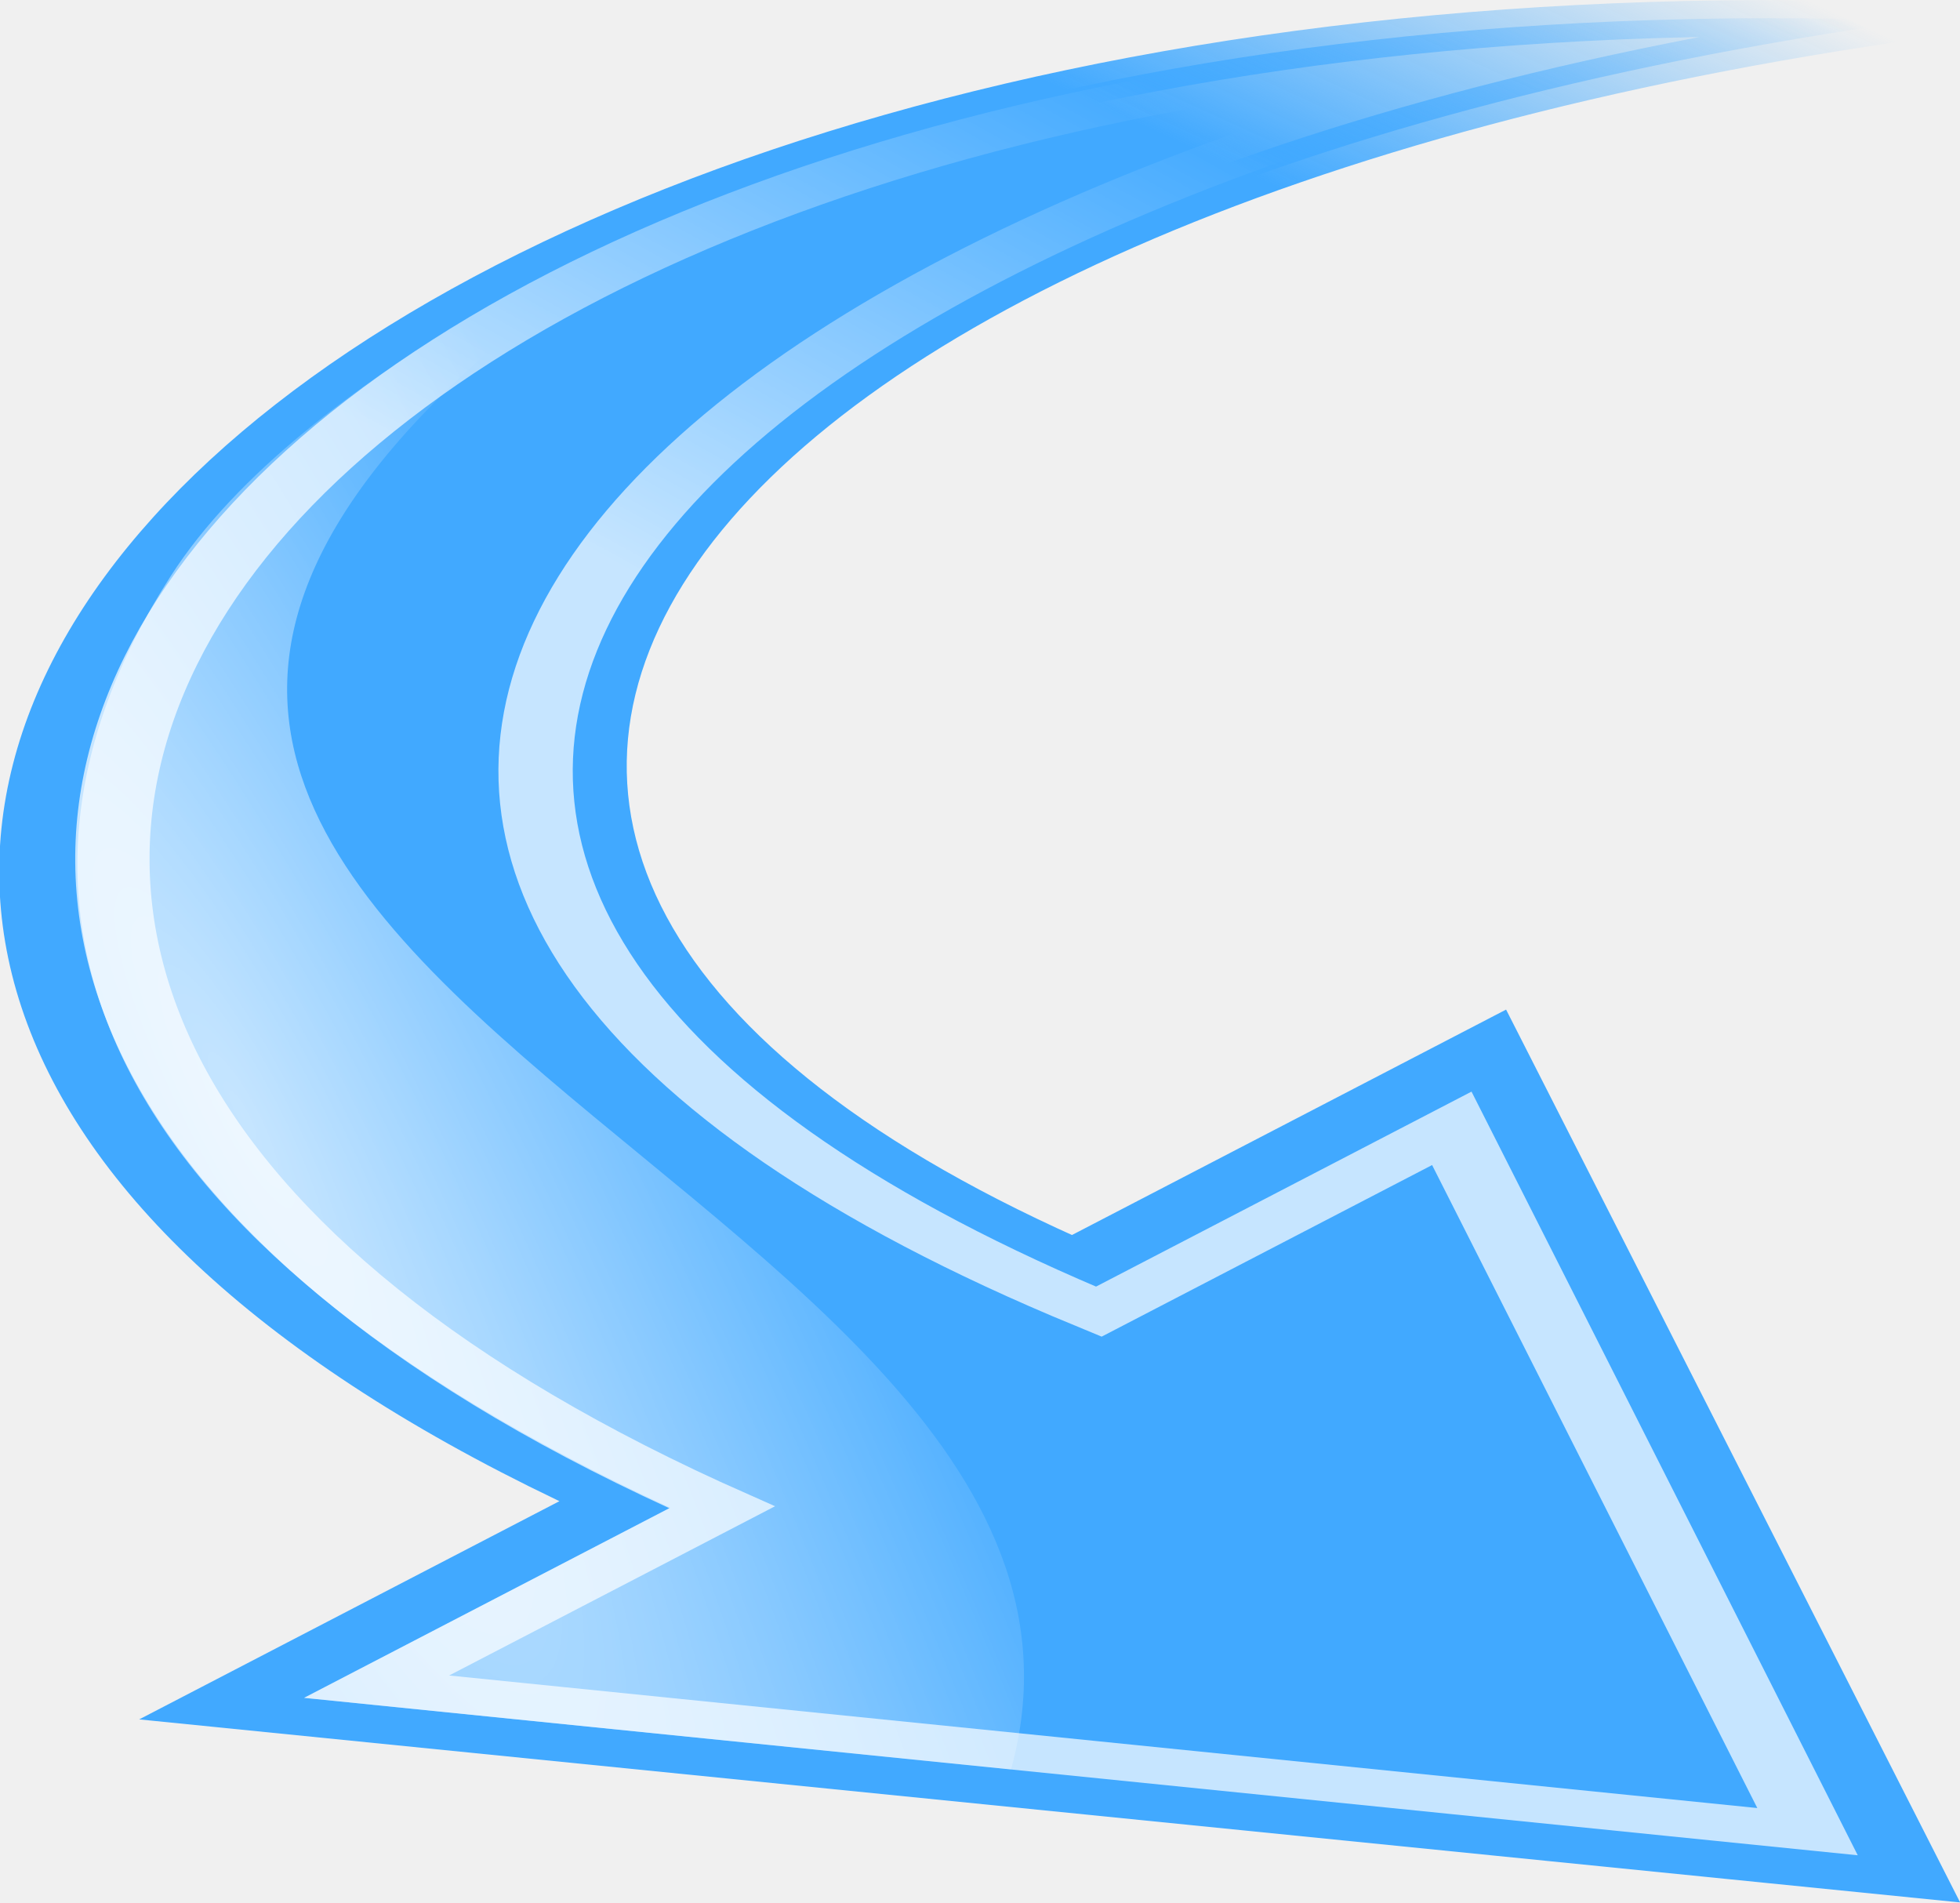
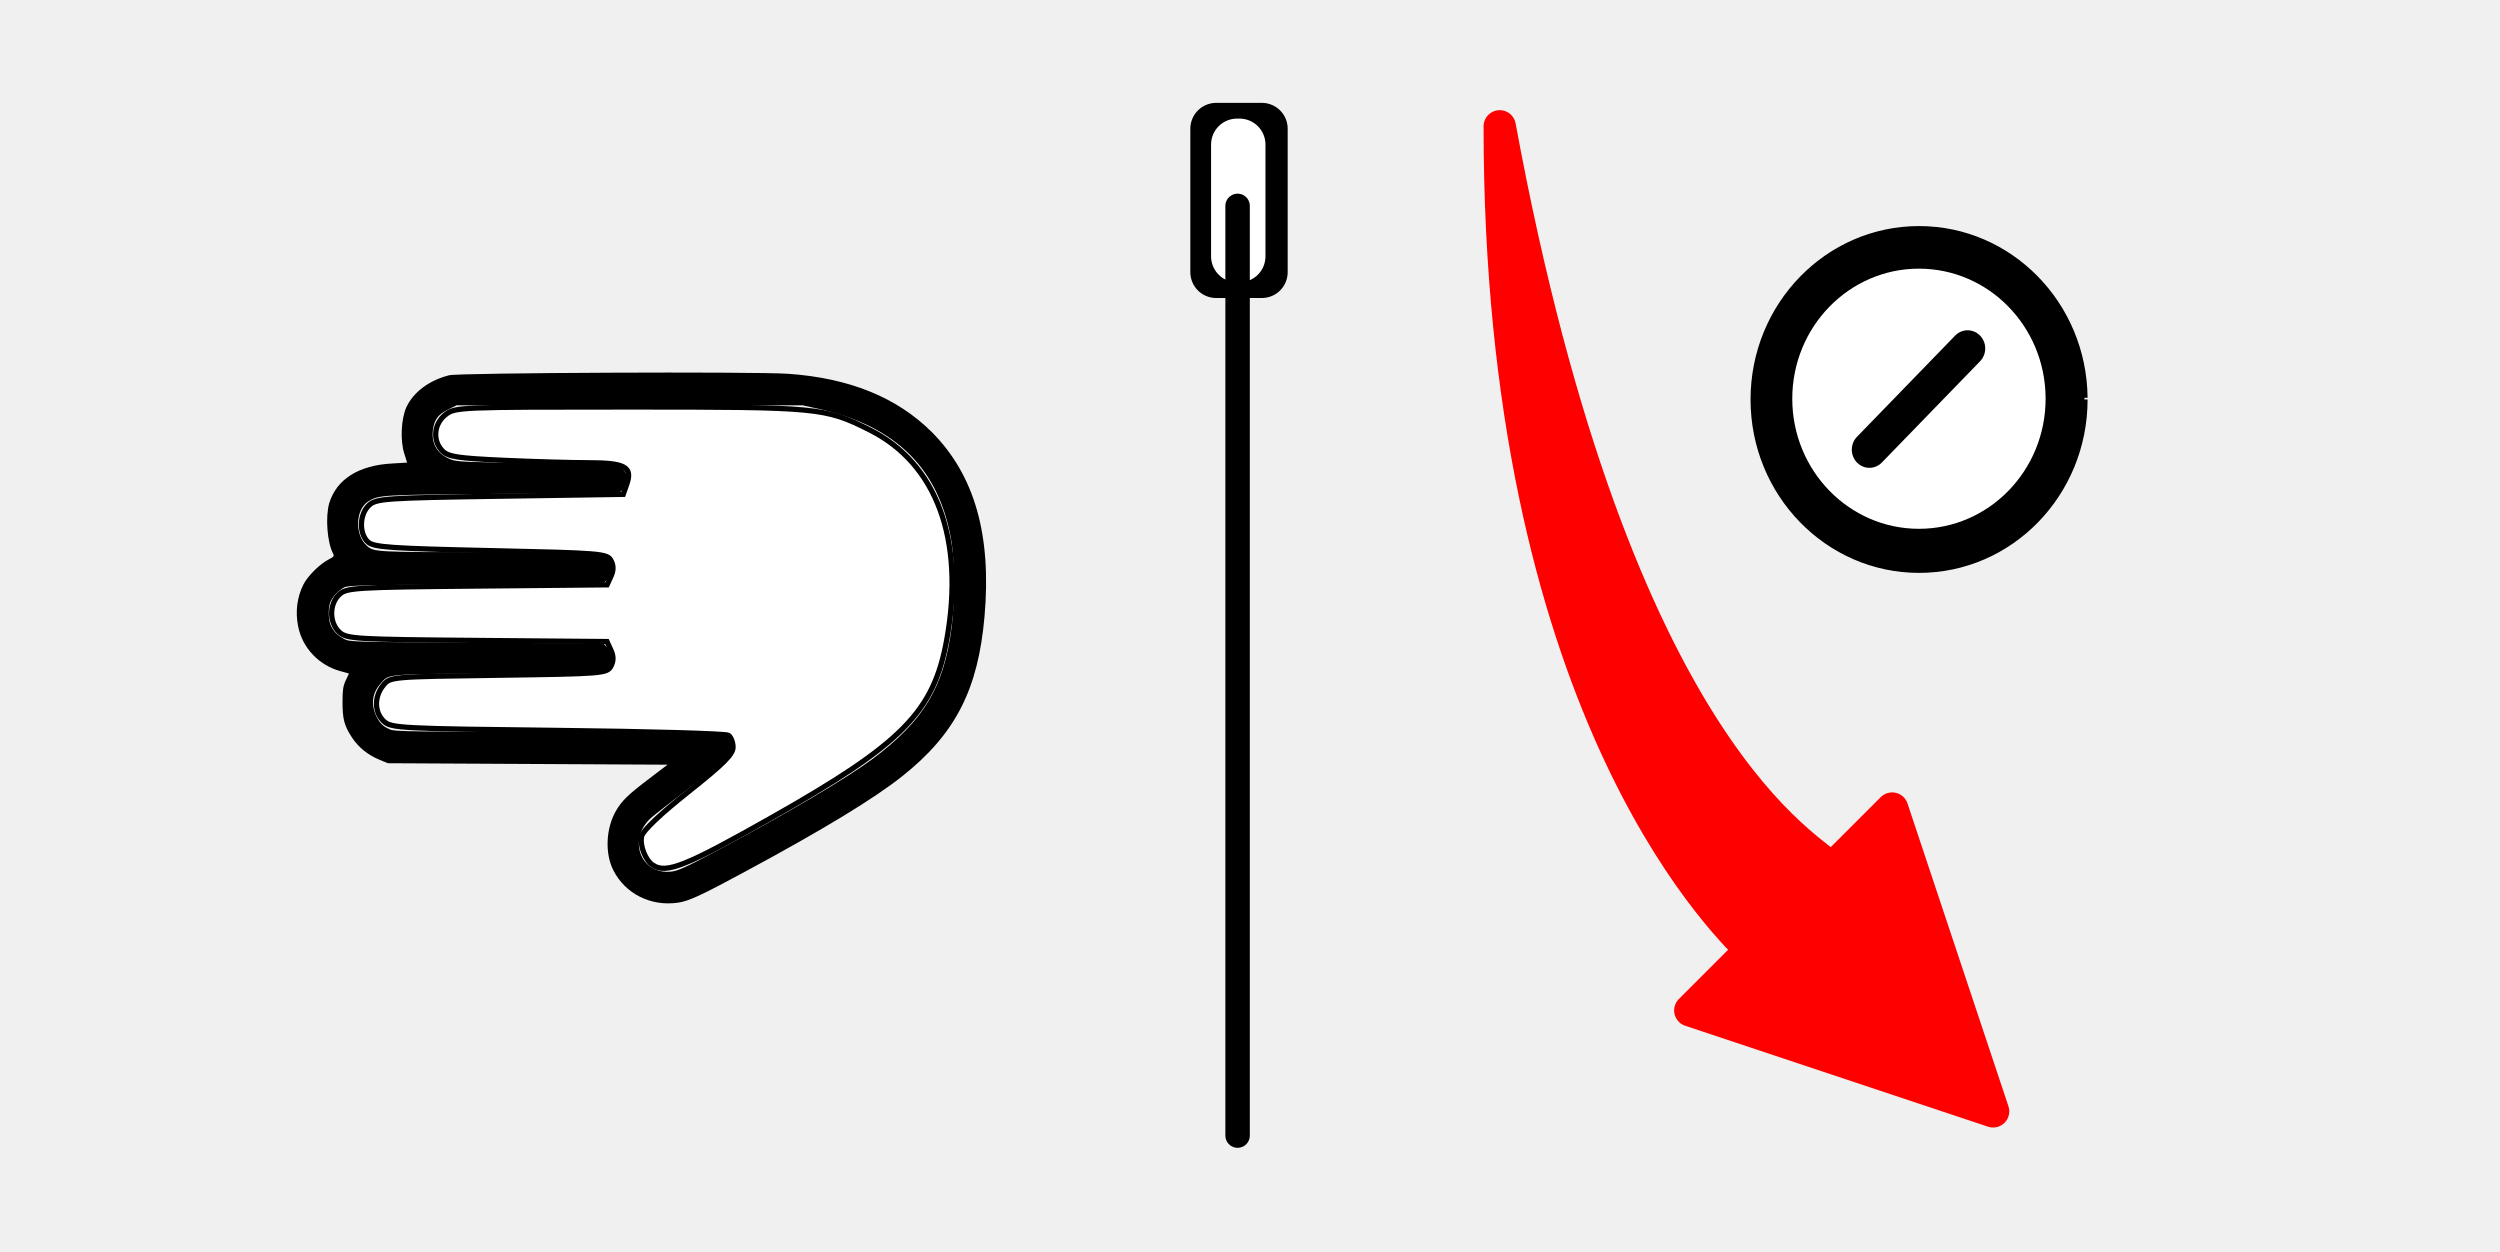
- <svg xmlns="http://www.w3.org/2000/svg" xmlns:xlink="http://www.w3.org/1999/xlink" width="203.767" height="197.76" id="svg2" version="1.0">
+ <svg xmlns="http://www.w3.org/2000/svg" width="1001.126" height="501.157" id="svg2" version="1.1">
  <defs id="defs4">
-     <linearGradient xlink:href="#linearGradient2308" id="linearGradient5196" gradientUnits="userSpaceOnUse" gradientTransform="matrix(-7.228913,-5.80752,-4.077291,5.07521,759.7605,460.2632)" x1="26.5" y1="51.3" x2="26.5" y2="61.618" />
-     <linearGradient id="linearGradient2308">
-       <stop id="stop2310" offset="0" style="stop-color:#41a9ff;stop-opacity:1;" />
-       <stop id="stop2312" offset="1" style="stop-color:#41a9ff;stop-opacity:0;" />
-     </linearGradient>
-     <linearGradient xlink:href="#linearGradient2316" id="linearGradient5198" gradientUnits="userSpaceOnUse" gradientTransform="matrix(-7.228913,-5.80752,-4.077291,5.07521,759.7605,460.2632)" x1="26.5" y1="51.3" x2="26.5" y2="61.618" />
-     <linearGradient id="linearGradient2316">
-       <stop id="stop2318" offset="0" style="stop-color:#41a9ff;stop-opacity:1;" />
-       <stop id="stop2320" offset="1" style="stop-color:#41a9ff;stop-opacity:0;" />
-     </linearGradient>
-     <linearGradient xlink:href="#linearGradient2187" id="linearGradient5200" gradientUnits="userSpaceOnUse" gradientTransform="matrix(4.778283,-5.94777,8.471751,6.805984,205.3838,466.6789)" x1="16.902" y1="12.175" x2="2.705" y2="14.088" />
-     <linearGradient id="linearGradient2187">
-       <stop style="stop-color:#ffffff;stop-opacity:1;" offset="0" id="stop2189" />
-       <stop style="stop-color:#ffffff;stop-opacity:0;" offset="1" id="stop2191" />
-     </linearGradient>
-     <radialGradient xlink:href="#linearGradient2326" id="radialGradient5202" gradientUnits="userSpaceOnUse" gradientTransform="matrix(3.234762,0.3292483,-0.04021934,0.3951426,-1016.175,204.9602)" cx="456.521" cy="28.498" fx="456.521" fy="28.498" r="168.075" />
-     <linearGradient id="linearGradient2326">
-       <stop id="stop2328" offset="0" style="stop-color:#ffffff;stop-opacity:1;" />
-       <stop id="stop2330" offset="1" style="stop-color:#ffffff;stop-opacity:0;" />
-     </linearGradient>
-     <radialGradient r="168.075" fy="28.498" fx="456.521" cy="28.498" cx="456.521" gradientTransform="matrix(3.234762,0.3292483,-0.04021934,0.3951426,-1016.175,204.9602)" gradientUnits="userSpaceOnUse" id="radialGradient4486" xlink:href="#linearGradient2326" />
-     <linearGradient xlink:href="#linearGradient2308" id="linearGradient5320" gradientUnits="userSpaceOnUse" gradientTransform="matrix(-7.228913,-5.80752,-4.077291,5.07521,759.7605,460.2632)" x1="26.5" y1="51.3" x2="26.5" y2="61.618" />
-     <linearGradient xlink:href="#linearGradient2316" id="linearGradient5322" gradientUnits="userSpaceOnUse" gradientTransform="matrix(-7.228913,-5.80752,-4.077291,5.07521,759.7605,460.2632)" x1="26.5" y1="51.3" x2="26.5" y2="61.618" />
-     <linearGradient xlink:href="#linearGradient2187" id="linearGradient5324" gradientUnits="userSpaceOnUse" gradientTransform="matrix(4.778283,-5.94777,8.471751,6.805984,205.3838,466.6789)" x1="16.902" y1="12.175" x2="2.705" y2="14.088" />
-     <radialGradient xlink:href="#linearGradient2326" id="radialGradient5326" gradientUnits="userSpaceOnUse" gradientTransform="matrix(3.234762,0.3292483,-0.04021934,0.3951426,-1016.175,204.9602)" cx="456.521" cy="28.498" fx="456.521" fy="28.498" r="168.075" />
-     <radialGradient xlink:href="#linearGradient2326" id="radialGradient5329" gradientUnits="userSpaceOnUse" gradientTransform="matrix(3.234762,0.3292483,-0.04021934,0.3951426,-1057.371,94.40933)" cx="456.521" cy="28.498" fx="456.521" fy="28.498" r="168.075" />
-     <linearGradient xlink:href="#linearGradient2187" id="linearGradient5332" gradientUnits="userSpaceOnUse" gradientTransform="matrix(4.778283,-5.94777,8.471751,6.805984,164.1874,356.128)" x1="16.902" y1="12.175" x2="2.705" y2="14.088" />
-     <linearGradient xlink:href="#linearGradient2308" id="linearGradient5335" gradientUnits="userSpaceOnUse" gradientTransform="matrix(-7.228913,-5.80752,-4.077291,5.07521,718.5642,349.7123)" x1="26.5" y1="51.3" x2="26.5" y2="61.618" />
-     <linearGradient xlink:href="#linearGradient2316" id="linearGradient5337" gradientUnits="userSpaceOnUse" gradientTransform="matrix(-7.228913,-5.80752,-4.077291,5.07521,718.5642,349.7123)" x1="26.5" y1="51.3" x2="26.5" y2="61.618" />
-     <linearGradient xlink:href="#linearGradient2308-7" id="linearGradient5344-1" gradientUnits="userSpaceOnUse" gradientTransform="matrix(-7.228913,-5.80752,-4.077291,5.07521,718.5642,349.7123)" x1="26.5" y1="51.3" x2="26.5" y2="61.618" />
-     <linearGradient id="linearGradient2308-7">
-       <stop id="stop2310-4" offset="0" style="stop-color:#41a9ff;stop-opacity:1;" />
-       <stop id="stop2312-0" offset="1" style="stop-color:#41a9ff;stop-opacity:0;" />
-     </linearGradient>
-     <linearGradient xlink:href="#linearGradient2316-4" id="linearGradient5346-9" gradientUnits="userSpaceOnUse" gradientTransform="matrix(-7.228913,-5.80752,-4.077291,5.07521,718.5642,349.7123)" x1="26.5" y1="51.3" x2="26.5" y2="61.618" />
-     <linearGradient id="linearGradient2316-4">
-       <stop id="stop2318-8" offset="0" style="stop-color:#41a9ff;stop-opacity:1;" />
-       <stop id="stop2320-8" offset="1" style="stop-color:#41a9ff;stop-opacity:0;" />
-     </linearGradient>
-     <linearGradient xlink:href="#linearGradient2187-4" id="linearGradient5348-2" gradientUnits="userSpaceOnUse" gradientTransform="matrix(4.778283,-5.94777,8.471751,6.805984,164.1874,356.128)" x1="16.902" y1="12.175" x2="2.705" y2="14.088" />
-     <linearGradient id="linearGradient2187-4">
-       <stop style="stop-color:#ffffff;stop-opacity:1;" offset="0" id="stop2189-5" />
-       <stop style="stop-color:#ffffff;stop-opacity:0;" offset="1" id="stop2191-5" />
-     </linearGradient>
-     <radialGradient xlink:href="#linearGradient2326-7" id="radialGradient5350-1" gradientUnits="userSpaceOnUse" gradientTransform="matrix(3.234762,0.3292483,-0.04021934,0.3951426,-1057.371,94.40933)" cx="456.521" cy="28.498" fx="456.521" fy="28.498" r="168.075" />
-     <linearGradient id="linearGradient2326-7">
-       <stop id="stop2328-1" offset="0" style="stop-color:#ffffff;stop-opacity:1;" />
-       <stop id="stop2330-1" offset="1" style="stop-color:#ffffff;stop-opacity:0;" />
-     </linearGradient>
-     <linearGradient id="linearGradient2308-2">
-       <stop id="stop2310-3" offset="0" style="stop-color:#41a9ff;stop-opacity:1;" />
-       <stop id="stop2312-2" offset="1" style="stop-color:#41a9ff;stop-opacity:0;" />
-     </linearGradient>
-     <linearGradient id="linearGradient2316-1">
-       <stop id="stop2318-6" offset="0" style="stop-color:#41a9ff;stop-opacity:1;" />
-       <stop id="stop2320-85" offset="1" style="stop-color:#41a9ff;stop-opacity:0;" />
-     </linearGradient>
-     <linearGradient id="linearGradient2308-7-4">
-       <stop id="stop2310-4-1" offset="0" style="stop-color:#41a9ff;stop-opacity:1;" />
-       <stop id="stop2312-0-1" offset="1" style="stop-color:#41a9ff;stop-opacity:0;" />
-     </linearGradient>
-     <linearGradient id="linearGradient2316-4-8">
-       <stop id="stop2318-8-7" offset="0" style="stop-color:#41a9ff;stop-opacity:1;" />
-       <stop id="stop2320-8-4" offset="1" style="stop-color:#41a9ff;stop-opacity:0;" />
-     </linearGradient>
-     <linearGradient id="linearGradient2308-0">
-       <stop id="stop2310-2" offset="0" style="stop-color:#41a9ff;stop-opacity:1;" />
-       <stop id="stop2312-4" offset="1" style="stop-color:#41a9ff;stop-opacity:0;" />
-     </linearGradient>
-     <linearGradient id="linearGradient2316-6">
-       <stop id="stop2318-5" offset="0" style="stop-color:#41a9ff;stop-opacity:1;" />
-       <stop id="stop2320-0" offset="1" style="stop-color:#41a9ff;stop-opacity:0;" />
+     <linearGradient id="linearGradient3990">
+       <stop style="stop-color:#ff0000;stop-opacity:0;" offset="0" id="stop3992" />
+       <stop style="stop-color:#ff0000;stop-opacity:1;" offset="1" id="stop3994" />
    </linearGradient>
  </defs>
-   <g id="layer1" transform="translate(-142.4931,-190.419)">
-     <g id="g4168-5" transform="matrix(0,0.4854057,0.9944479,0,-89.51008,97.20002)">
-       <g transform="matrix(0.9902902,0.1390156,-0.1390156,0.9902902,52.35573,-52.93357)" id="g5339-2">
-         <path style="color:#000000;fill:url(#linearGradient5344-1);fill-opacity:1;fill-rule:nonzero;stroke:url(#linearGradient5346-9);stroke-width:7.77;stroke-linecap:butt;stroke-linejoin:miter;stroke-miterlimit:4;stroke-opacity:1;stroke-dasharray:none;stroke-dashoffset:0;marker:none;visibility:visible;display:block;overflow:visible" d="M 210.336,461.537 C 174.1,294.351 366.423,171.61 505.229,282.69 l 38.226,-47.582 60.877,170.716 -182.723,-19.048 39.421,-49.069 c -99.272,-84.646 -231.147,-14.447 -250.694,123.831 z" id="path1432-7" />
-         <path id="path2177-6" d="M 210.974,429.601 C 203.049,279.729 381.684,188.363 508.266,293.917 l 33.022,-41.105 51.547,143.823 -154.326,-15.889 33.75,-42.011 c -99.722,-89.177 -221.825,-32.556 -261.286,90.865 z" style="opacity:0.699;color:#000000;fill:none;stroke:url(#linearGradient5348-2);stroke-width:7.77;stroke-linecap:butt;stroke-linejoin:miter;stroke-miterlimit:10;stroke-opacity:1;stroke-dasharray:none;stroke-dashoffset:0;marker:none;visibility:visible;display:block;overflow:visible" />
-         <path style="font-size:medium;font-style:normal;font-variant:normal;font-weight:normal;font-stretch:normal;text-indent:0;text-align:start;text-decoration:none;line-height:normal;letter-spacing:normal;word-spacing:normal;text-transform:none;direction:ltr;block-progression:tb;writing-mode:lr-tb;text-anchor:start;baseline-shift:baseline;opacity:0.699;color:#000000;fill:url(#radialGradient5350-1);fill-opacity:1;stroke:none;stroke-width:8.266;marker:none;visibility:visible;display:block;overflow:visible;enable-background:accumulate;font-family:Sans;-inkscape-font-specification:Sans" d="m 542.608,244.978 -4.347,5.405 -30.637,38.157 C 443.651,237.473 370.073,232.713 302.846,264.524 c -42.237,19.986 -68.639,61.563 -68.639,61.563 138.433,-132.939 204.765,26.088 333.846,-10.057 z" id="path9796-1" />
-       </g>
+   <g id="layer1" transform="translate(0.5632111,-301.7804)">
+     <g style="fill:#000000;stroke:none" transform="matrix(0,-0.05849614,-0.05849614,0,405.9758,703.0547)" id="g6">
+       <path d="m 2573,4909 c -146,-28 -266,-140 -307,-287 l -17,-61 -47,22 c -38,18 -66,22 -147,22 -118,0 -161,-11 -243,-64 -68,-45 -121,-109 -154,-191 l -23,-55 -5,-958 -5,-957 -99,130 c -106,140 -148,183 -217,223 -119,69 -291,77 -407,18 -160,-81 -248,-255 -222,-440 10,-75 50,-161 215,-466 286,-531 499,-881 652,-1073 288,-362 591,-518 1093,-562 559,-49 969,69 1262,361 238,239 370,565 399,984 16,236 7,2252 -10,2320 -35,138 -116,245 -219,293 -79,36 -229,43 -318,14 l -61,-19 -6,101 c -12,231 -108,382 -272,432 -93,27 -269,14 -344,-26 -18,-9 -23,-6 -40,28 -31,62 -114,145 -173,175 -85,43 -186,56 -285,36 z m 164,-220 c 35,-13 79,-54 101,-94 15,-27 17,-114 22,-902 l 5,-873 27,-27 c 22,-22 36,-27 77,-27 28,0 57,6 67,15 44,36 44,39 44,822 0,778 0,787 44,836 75,84 249,78 304,-11 44,-72 45,-85 51,-920 l 6,-797 21,-22 c 13,-13 39,-23 66,-26 40,-5 49,-2 79,25 l 34,30 5,549 c 5,494 8,553 24,595 35,93 108,137 205,124 69,-10 102,-34 136,-101 l 30,-60 0,-1185 0,-1185 -23,-105 C 3944,812 3646,515 3145,435 c -130,-21 -418,-21 -580,0 -411,54 -637,190 -899,539 -132,177 -366,573 -630,1068 -115,215 -138,267 -143,313 -22,210 221,301 368,138 19,-21 117,-147 218,-280 211,-279 234,-298 312,-257 62,31 59,-21 59,1184 0,968 2,1105 15,1137 20,48 41,71 85,93 81,42 162,34 226,-22 73,-64 68,-13 74,-810 l 5,-718 28,-27 c 39,-40 105,-40 144,0 l 28,27 5,868 c 5,863 5,867 26,907 25,45 46,67 89,89 35,18 121,21 162,5 z" id="path8" />
    </g>
+     <g id="g3789" transform="matrix(0.6740011,0,0,0.6948268,464.5279,-26.43832)">
+       <path transform="matrix(2.673692,0,0,2.779154,-674.7828,-280.4475)" d="m 457.486,353.724 c 0,19.472 -16.451,35.257 -36.745,35.257 -20.294,0 -36.745,-15.785 -36.745,-35.257 0,-19.472 16.451,-35.257 36.745,-35.257 20.156,0 36.549,15.579 36.744,34.917" id="path2996" style="fill:#000000;fill-opacity:1;stroke:#000000;stroke-width:1.407;stroke-miterlimit:4;stroke-opacity:1;stroke-dasharray:none" />
+       <path transform="matrix(2.048076,0,0,2.126286,-411.6381,-49.94259)" d="m 457.486,353.724 c 0,19.472 -16.451,35.257 -36.745,35.257 -20.294,0 -36.745,-15.785 -36.745,-35.257 0,-19.472 16.451,-35.257 36.745,-35.257 20.156,0 36.549,15.579 36.744,34.917" id="path2996-1" style="fill:#ffffff;fill-opacity:1;stroke:none" />
+       <path id="path3787" d="m 420.642,731.535 58.346,-58.346" style="fill:none;stroke:#000000;stroke-width:20.931;stroke-linecap:round;stroke-linejoin:miter;stroke-miterlimit:4;stroke-opacity:1;stroke-dasharray:none" />
+     </g>
+     <path id="path3932" d="m 757.158,625.563 40.421,121.264 -121.264,-40.421 24.253,-24.253 C 688.204,670.052 600,582.362 600,352.362 646.783,606.036 726.549,641.632 732.905,649.816 z" style="fill:#ff0000;fill-opacity:1;stroke:#ff0000;stroke-width:12.935;stroke-linecap:round;stroke-linejoin:round;stroke-miterlimit:4;stroke-opacity:1;stroke-dasharray:none" />
+     <rect ry="0" y="353.317" x="486.452" height="57.458" width="18.292" id="rect3936" style="fill:#ffffff;fill-opacity:1;stroke:#000000;stroke-width:20.687;stroke-linecap:round;stroke-linejoin:round;stroke-miterlimit:4;stroke-opacity:1;stroke-dasharray:none" />
+     <g id="g3852" transform="matrix(-1,0,0,1,679.9257,660.6714)" />
+     <g id="g3854" transform="matrix(-1,0,0,1,679.9257,660.6714)" />
+     <g id="g3856" transform="matrix(-1,0,0,1,679.9257,660.6714)" />
+     <g id="g3858" transform="matrix(-1,0,0,1,679.9257,660.6714)" />
+     <g id="g3860" transform="matrix(-1,0,0,1,679.9257,660.6714)" />
+     <g id="g3862" transform="matrix(-1,0,0,1,679.9257,660.6714)" />
+     <g id="g3864" transform="matrix(-1,0,0,1,679.9257,660.6714)" />
+     <g id="g3866" transform="matrix(-1,0,0,1,679.9257,660.6714)" />
+     <g id="g3868" transform="matrix(-1,0,0,1,679.9257,660.6714)" />
+     <g id="g3870" transform="matrix(-1,0,0,1,679.9257,660.6714)" />
+     <g id="g3872" transform="matrix(-1,0,0,1,679.9257,660.6714)" />
+     <g id="g3874" transform="matrix(-1,0,0,1,679.9257,660.6714)" />
+     <g id="g3876" transform="matrix(-1,0,0,1,679.9257,660.6714)" />
+     <g id="g3878" transform="matrix(-1,0,0,1,679.9257,660.6714)" />
+     <g id="g3880" transform="matrix(-1,0,0,1,679.9257,660.6714)" />
+     <rect style="fill:#ffffff;fill-opacity:1;stroke:#ffffff;stroke-width:20.777;stroke-linecap:round;stroke-linejoin:round;stroke-miterlimit:4;stroke-opacity:1;stroke-dasharray:none" id="rect3988" width="1.001" height="44.777" x="494.802" y="359.661" />
+     <path id="path3934" d="m 495.03,756.523 c 0,-372.294 0,-372.294 0,-372.294" style="fill:none;stroke:#000000;stroke-width:9.789;stroke-linecap:round;stroke-linejoin:round;stroke-miterlimit:4;stroke-opacity:1;stroke-dasharray:none" />
+     <path style="fill:#ffffff;fill-opacity:1;stroke:#000000;stroke-width:2.094;stroke-miterlimit:4;stroke-opacity:1;stroke-dasharray:none" d="m 261.398,346.426 c -3.039,-2.029 -5.32,-8.046 -4.415,-11.649 0.562,-2.237 7.587,-8.893 18.734,-17.749 13.986,-11.112 17.835,-14.948 17.835,-17.778 0,-1.985 -0.837,-4.15 -1.861,-4.813 -1.023,-0.662 -31.767,-1.539 -68.32,-1.949 -62.685,-0.702 -66.637,-0.905 -69.591,-3.58 -3.888,-3.521 -4.031,-9.865 -0.325,-14.441 2.8,-3.458 2.899,-3.467 46.189,-4.064 41.59,-0.574 43.449,-0.723 44.982,-3.587 1.13,-2.111 1.136,-4.003 0.022,-6.448 l -1.577,-3.461 -52.011,-0.444 c -48.708,-0.416 -52.21,-0.624 -55.142,-3.28 -4.148,-3.756 -4.148,-11.413 2.7e-4,-15.169 2.931,-2.654 6.472,-2.867 55.163,-3.326 l 52.032,-0.491 1.556,-3.415 c 1.084,-2.379 1.081,-4.302 -0.01,-6.34 -1.486,-2.777 -3.919,-2.976 -48.077,-3.941 -40.003,-0.874 -46.888,-1.357 -49.199,-3.448 -3.71,-3.358 -3.474,-11.217 0.443,-14.765 2.909,-2.634 6.631,-2.889 52.438,-3.58 l 49.307,-0.744 1.407,-4.005 c 2.439,-6.944 -0.57,-8.647 -15.29,-8.654 -7.064,-0.003 -22.497,-0.447 -34.298,-0.987 -17.994,-0.823 -21.896,-1.423 -24.189,-3.716 -4.064,-4.064 -3.51,-10.84 1.188,-14.535 3.841,-3.021 5.365,-3.085 73.372,-3.085 76.355,0 78.602,0.214 96.506,9.185 26.795,13.426 38.018,43.829 30.908,83.73 -5.202,29.194 -17.683,41.868 -70.736,71.834 -33.999,19.204 -41.696,22.262 -47.039,18.694 z" id="path3849" transform="translate(-0.5632111,301.7804)" />
  </g>
</svg>
